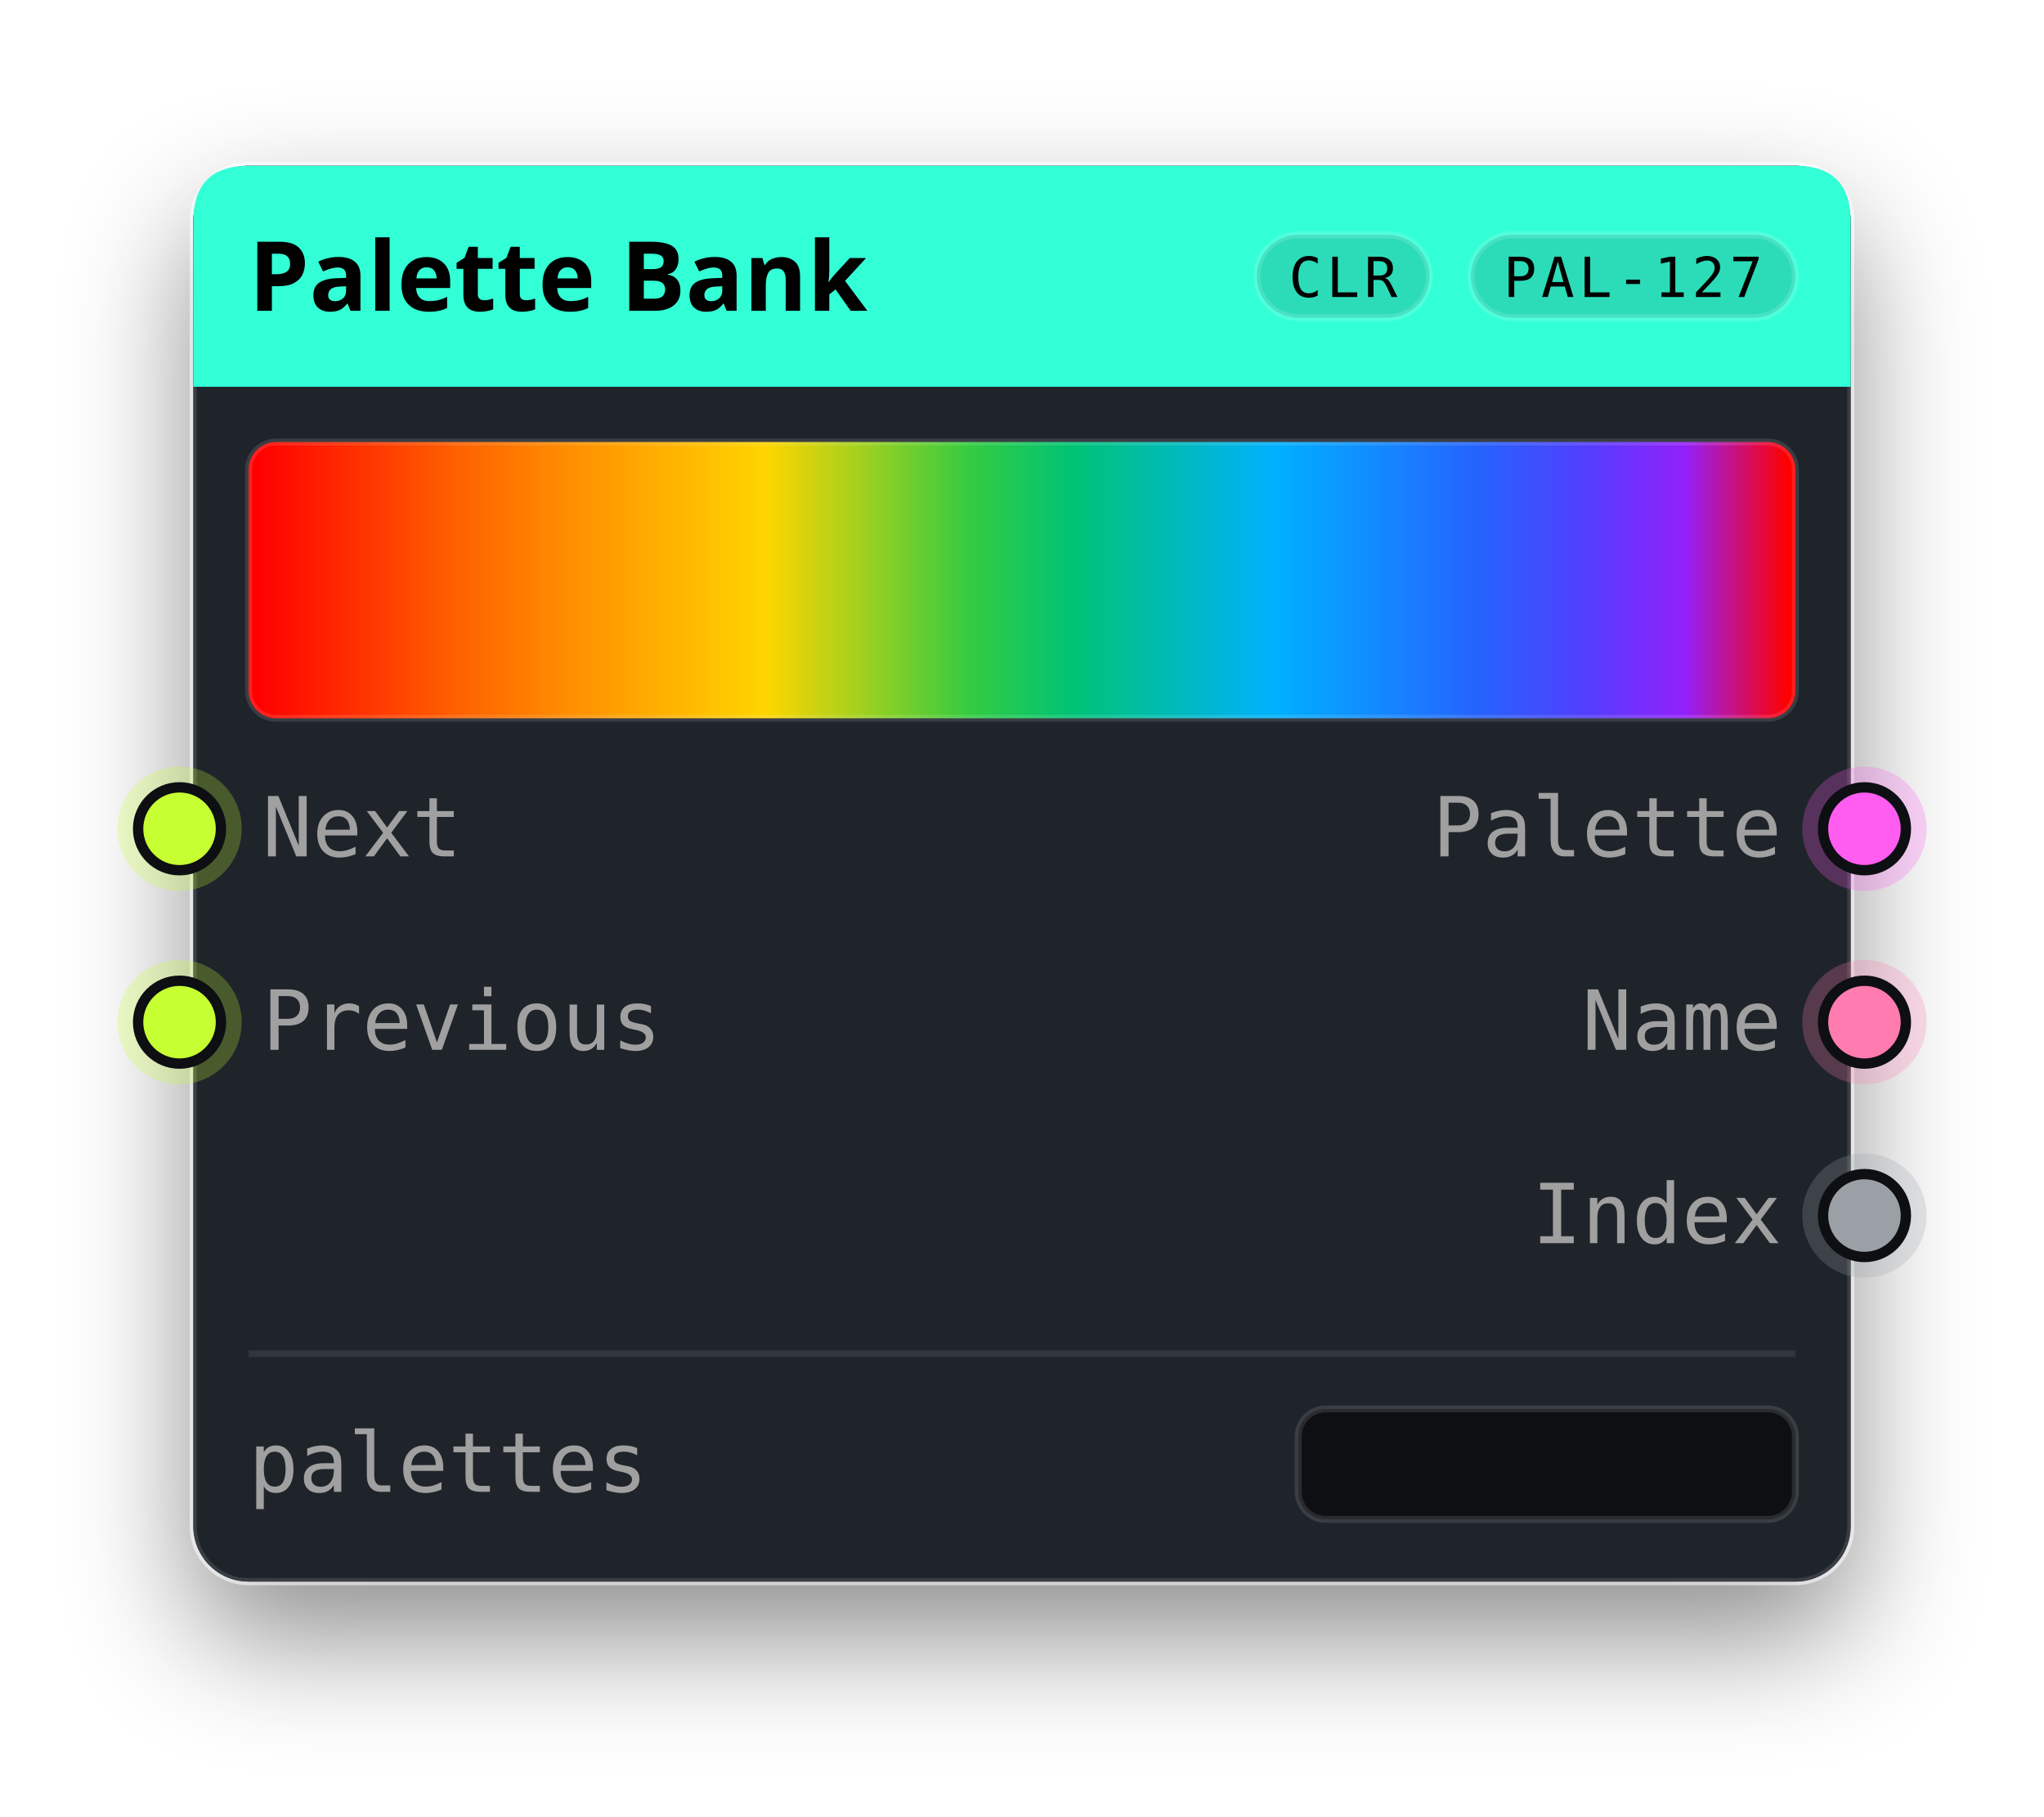
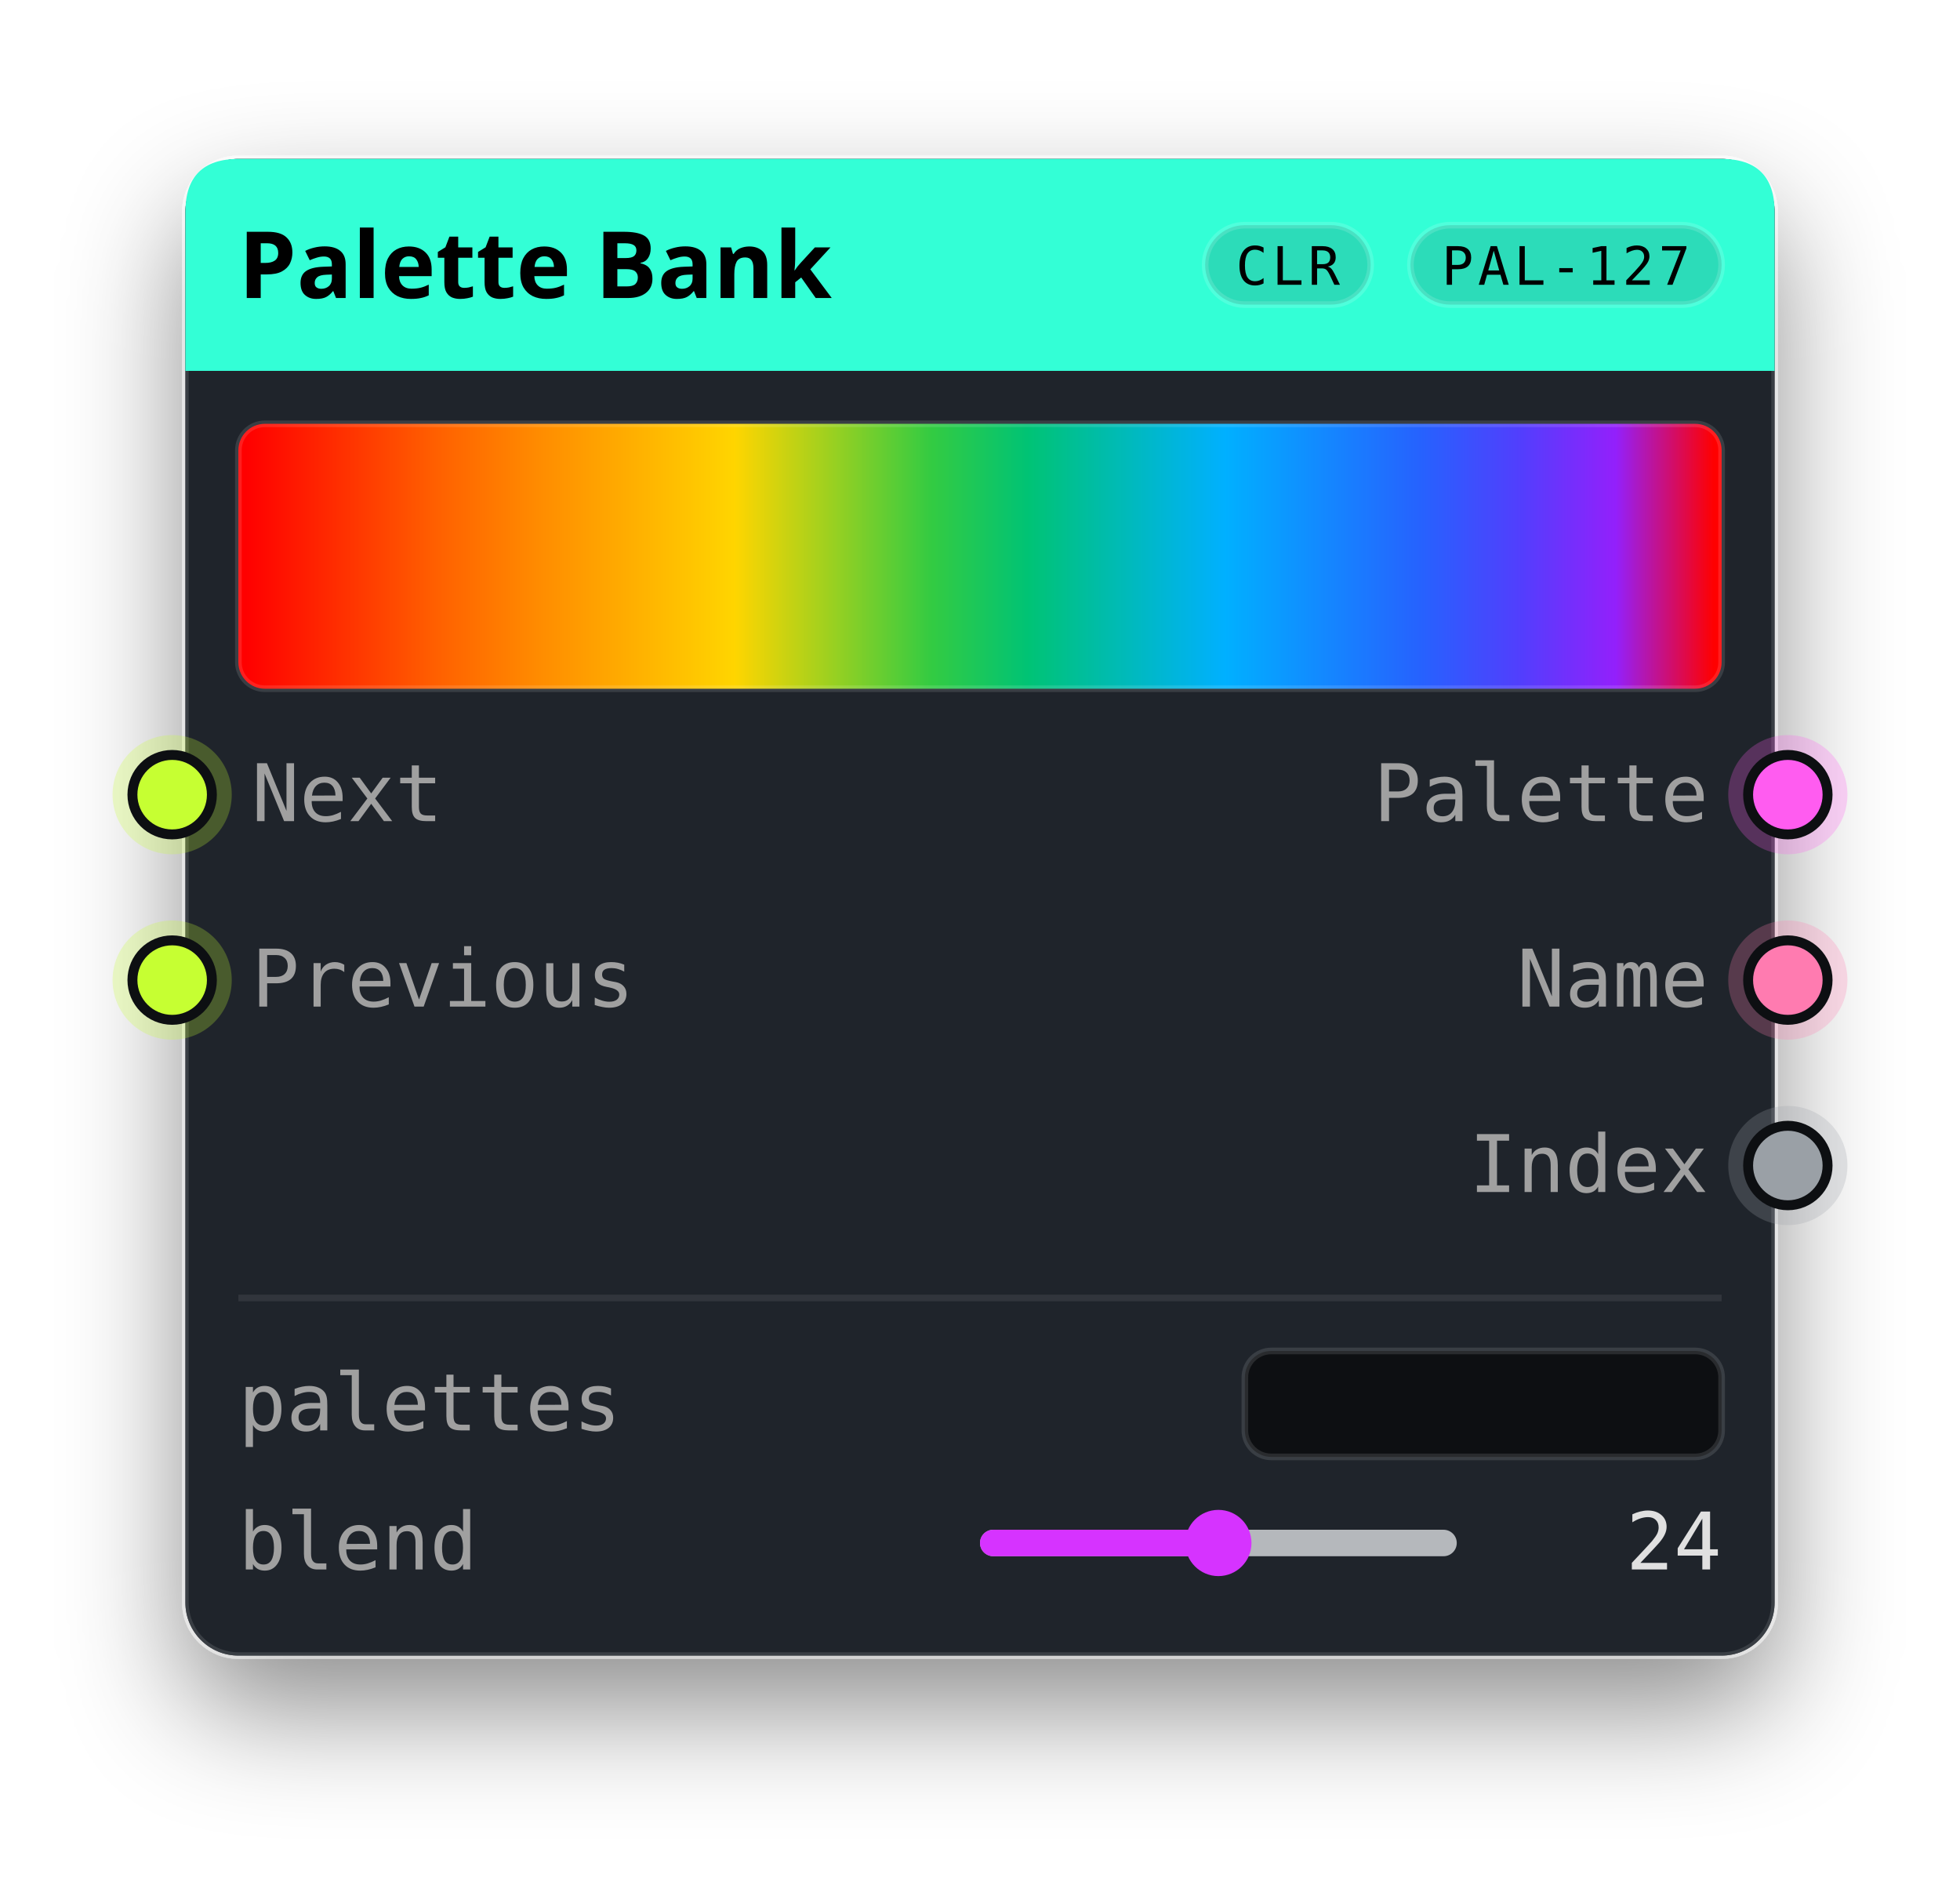
- <svg xmlns="http://www.w3.org/2000/svg" viewBox="0 0 296 263" width="296" height="263" role="img" aria-label="Palette Bank node">
+ <svg xmlns="http://www.w3.org/2000/svg" viewBox="0 0 296 284" width="296" height="284" role="img" aria-label="Palette Bank node">
  <defs>
    <filter id="shadow" x="-20%" y="-20%" width="140%" height="160%">
      <feDropShadow dx="0" dy="8" stdDeviation="9" flood-color="#000" flood-opacity="0.45" />
    </filter>
  </defs>
  <g transform="translate(28,24)">
-     <rect x="0" y="0" width="240" height="205" rx="8" fill="#1f242b" stroke="rgba(255,255,255,0.12)" filter="url(#shadow)" />
-     <rect x="0" y="0" width="240" height="205" rx="8" fill="#1f242b" stroke="rgba(255,255,255,0.12)" />
+     <rect x="0" y="0" width="240" height="226" rx="8" fill="#1f242b" stroke="rgba(255,255,255,0.12)" filter="url(#shadow)" />
+     <rect x="0" y="0" width="240" height="226" rx="8" fill="#1f242b" stroke="rgba(255,255,255,0.12)" />
    <path d="M0,32 L0,8 Q0,0 8,0 L232,0 Q240,0 240,8 L240,32 Z" fill="#33ffd6" />
    <text x="8" y="21" font-family="'Audiowide','Trebuchet MS','Arial Black',sans-serif" font-size="14" font-weight="600" fill="#000">Palette Bank</text>
    <rect x="154" y="10" width="25" height="12" rx="6" fill="rgba(0,0,0,0.14)" stroke="rgba(255,255,255,0.14)" />
    <text x="166.5" y="19" text-anchor="middle" font-family="'JetBrains Mono','Cascadia Mono','Consolas',monospace" font-size="8" letter-spacing="0.08em" fill="#000">CLR</text>
    <rect x="185" y="10" width="47" height="12" rx="6" fill="rgba(0,0,0,0.14)" stroke="rgba(255,255,255,0.14)" />
    <text x="208.5" y="19" text-anchor="middle" font-family="'JetBrains Mono','Cascadia Mono','Consolas',monospace" font-size="8" letter-spacing="0.08em" fill="#000">PAL-127</text>
    <defs>
      <linearGradient id="pal57" x1="0" y1="0" x2="1" y2="0">
        <stop offset="0.0%" stop-color="rgb(255,0,0)" />
        <stop offset="6.7%" stop-color="rgb(255,49,0)" />
        <stop offset="13.3%" stop-color="rgb(255,98,0)" />
        <stop offset="20.0%" stop-color="rgb(255,140,0)" />
        <stop offset="26.7%" stop-color="rgb(255,177,0)" />
        <stop offset="33.3%" stop-color="rgb(255,213,0)" />
        <stop offset="40.0%" stop-color="rgb(153,208,33)" />
        <stop offset="46.7%" stop-color="rgb(51,203,66)" />
        <stop offset="53.3%" stop-color="rgb(0,195,117)" />
        <stop offset="60.0%" stop-color="rgb(0,186,186)" />
        <stop offset="66.7%" stop-color="rgb(0,176,255)" />
        <stop offset="73.3%" stop-color="rgb(19,137,255)" />
        <stop offset="80.0%" stop-color="rgb(38,98,254)" />
        <stop offset="86.7%" stop-color="rgb(81,63,253)" />
        <stop offset="93.3%" stop-color="rgb(147,32,251)" />
        <stop offset="100.0%" stop-color="rgb(255,0,0)" />
      </linearGradient>
    </defs>
    <rect x="8" y="40" width="224" height="40" rx="4" fill="url(#pal57)" stroke="rgba(255,255,255,0.12)" />
    <circle cx="-2" cy="96" r="9" fill="#c6ff32" opacity="0.25" />
    <circle cx="-2" cy="96" r="6" fill="#c6ff32" stroke="#0d0f12" stroke-width="1.5" />
    <text x="10" y="100" font-family="'JetBrains Mono','Cascadia Mono','Consolas',monospace" font-size="12" fill="#a0a0a0">Next</text>
    <circle cx="242" cy="96" r="9" fill="#ff5cf0" opacity="0.25" />
    <circle cx="242" cy="96" r="6" fill="#ff5cf0" stroke="#0d0f12" stroke-width="1.5" />
    <text x="230" y="100" text-anchor="end" font-family="'JetBrains Mono','Cascadia Mono','Consolas',monospace" font-size="12" fill="#a0a0a0">Palette</text>
    <circle cx="-2" cy="124" r="9" fill="#c6ff32" opacity="0.25" />
    <circle cx="-2" cy="124" r="6" fill="#c6ff32" stroke="#0d0f12" stroke-width="1.5" />
    <text x="10" y="128" font-family="'JetBrains Mono','Cascadia Mono','Consolas',monospace" font-size="12" fill="#a0a0a0">Previous</text>
    <circle cx="242" cy="124" r="9" fill="#ff7bb0" opacity="0.25" />
    <circle cx="242" cy="124" r="6" fill="#ff7bb0" stroke="#0d0f12" stroke-width="1.5" />
    <text x="230" y="128" text-anchor="end" font-family="'JetBrains Mono','Cascadia Mono','Consolas',monospace" font-size="12" fill="#a0a0a0">Name</text>
    <circle cx="242" cy="152" r="9" fill="#9aa0a6" opacity="0.25" />
    <circle cx="242" cy="152" r="6" fill="#9aa0a6" stroke="#0d0f12" stroke-width="1.5" />
    <text x="230" y="156" text-anchor="end" font-family="'JetBrains Mono','Cascadia Mono','Consolas',monospace" font-size="12" fill="#a0a0a0">Index</text>
    <line x1="8" y1="172" x2="232" y2="172" stroke="rgba(255,255,255,0.08)" />
    <text x="8" y="192" font-family="'JetBrains Mono','Cascadia Mono','Consolas',monospace" font-size="12" fill="#a0a0a0">palettes</text>
    <g>
      <rect x="160" y="180" width="72" height="16" rx="4" fill="#0d0f12" stroke="rgba(255,255,255,0.12)" />
      <text x="164" y="192" font-family="'JetBrains Mono','Cascadia Mono','Consolas',monospace" font-size="11" fill="#e0e0e0" />
    </g>
+     <text x="8" y="213" font-family="'JetBrains Mono','Cascadia Mono','Consolas',monospace" font-size="12" fill="#a0a0a0">blend</text>
+     <g>
+       <rect x="120" y="207" width="72" height="4" rx="2" fill="#cfd2d6" opacity="0.85" />
+       <rect x="120" y="207" width="36.0" height="4" rx="2" fill="#d633ff" />
+       <circle cx="156.0" cy="209" r="5" fill="#d633ff" />
+       <text x="232" y="213" text-anchor="end" font-family="'JetBrains Mono','Cascadia Mono','Consolas',monospace" font-size="12" fill="#e0e0e0">24</text>
+     </g>
  </g>
</svg>
